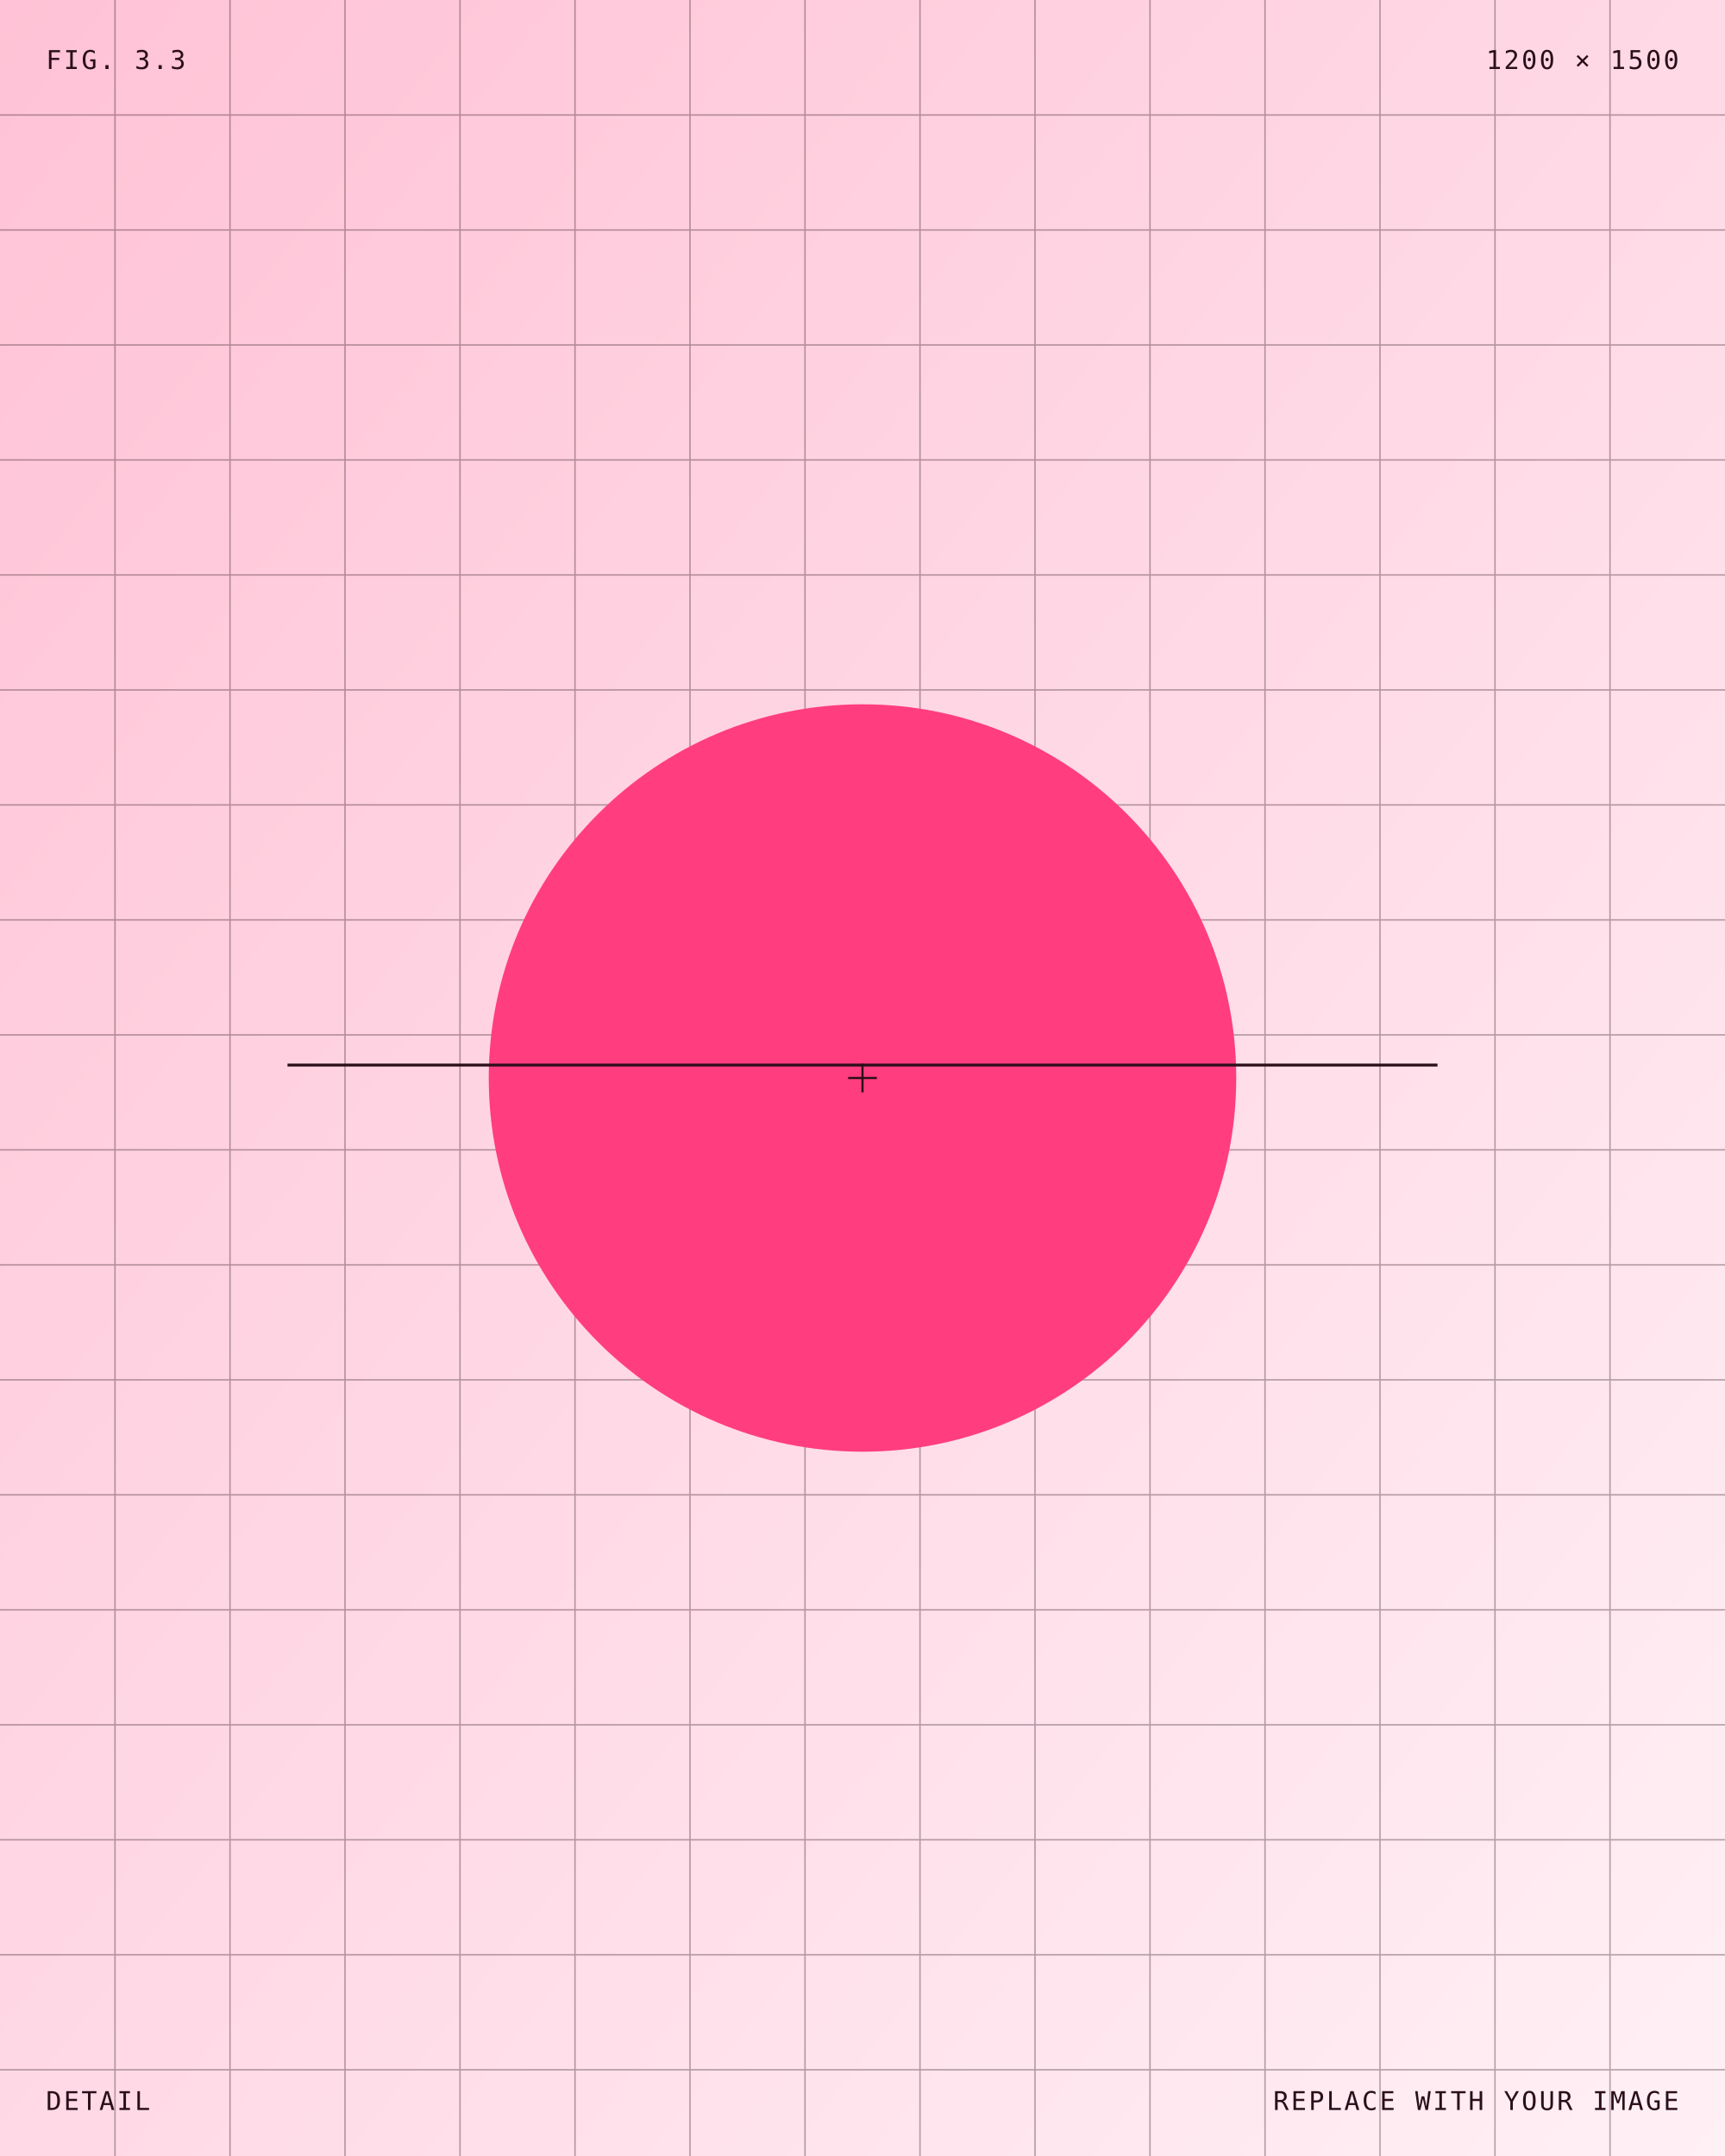
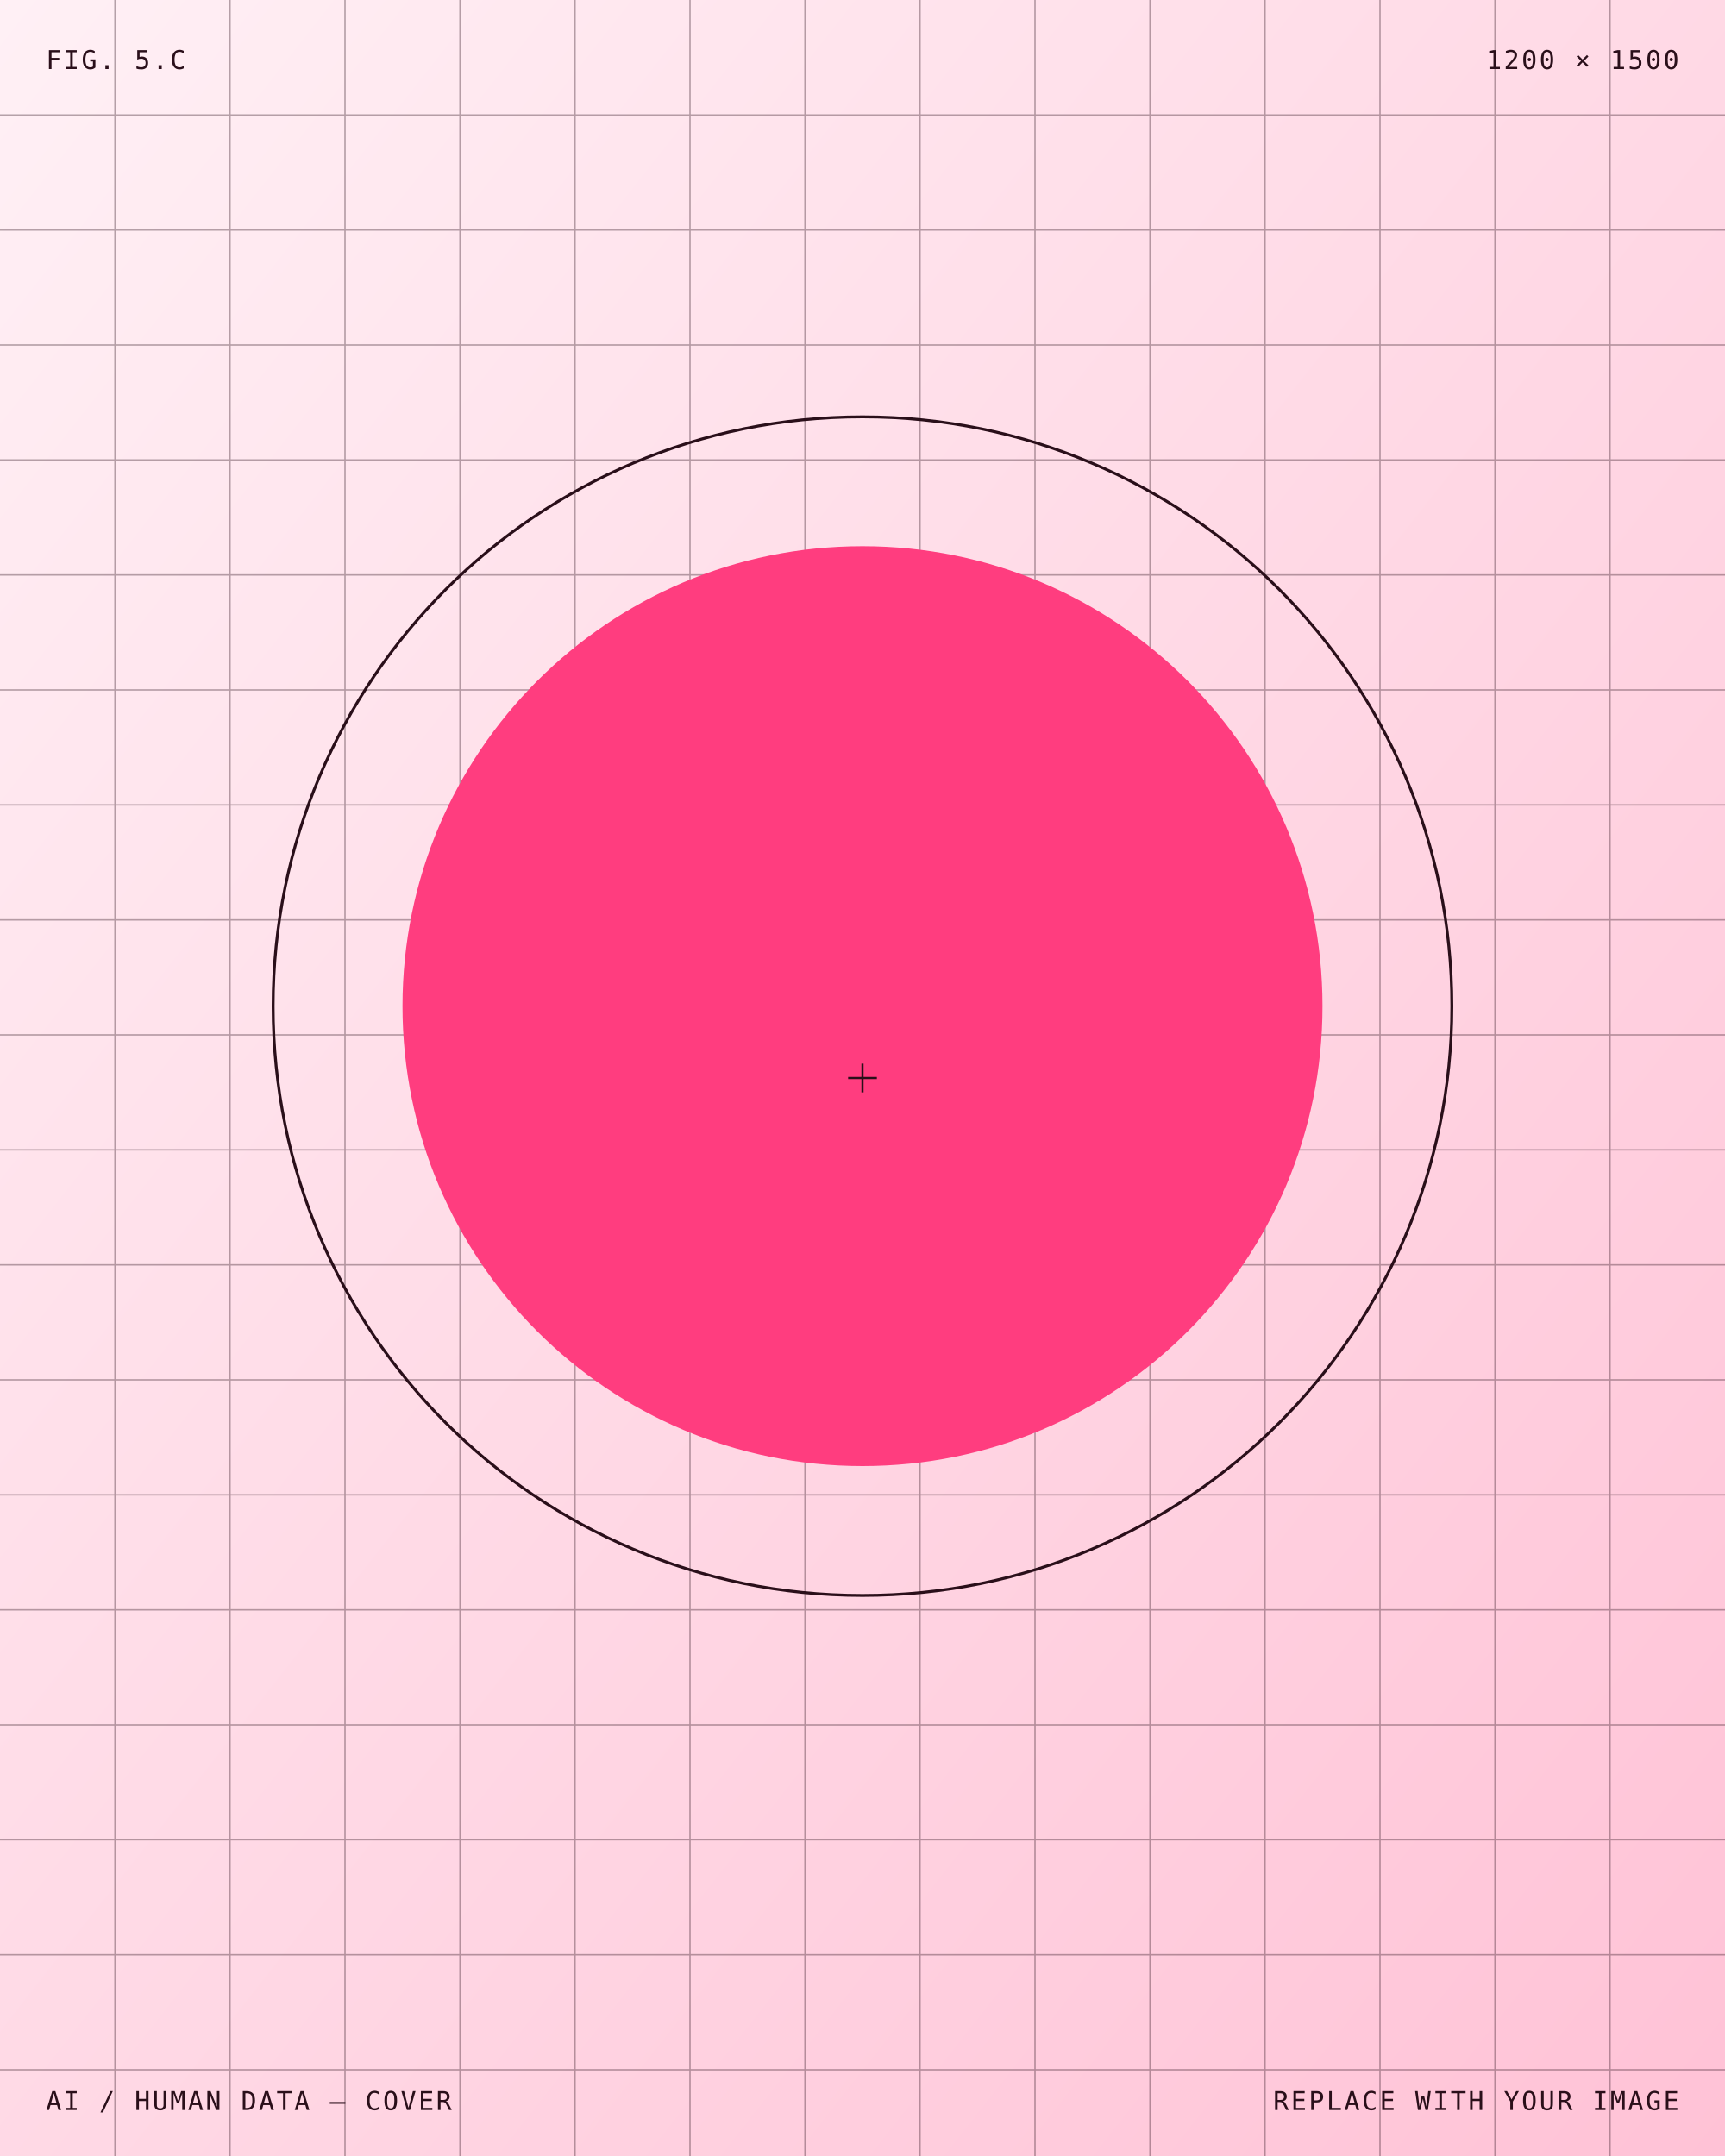
- <svg xmlns="http://www.w3.org/2000/svg" viewBox="0 0 1200 1500" width="1200" height="1500" role="img" aria-label="Detail">
+ <svg xmlns="http://www.w3.org/2000/svg" viewBox="0 0 1200 1500" width="1200" height="1500" role="img" aria-label="AI / Human Data — cover">
  <defs>
    <linearGradient id="g" x1="0" y1="0" x2="1" y2="1">
-       <stop offset="0" stop-color="#ffc2d6" />
-       <stop offset="1" stop-color="#fff0f5" />
+       <stop offset="0" stop-color="#fff0f5" />
+       <stop offset="1" stop-color="#ffc2d6" />
    </linearGradient>
  </defs>
  <rect width="1200" height="1500" fill="url(#g)" />
  <g stroke="#2a0f1a" stroke-width="1" opacity=".35">
    <line x1="80" y1="0" x2="80" y2="1500" />
    <line x1="160" y1="0" x2="160" y2="1500" />
    <line x1="240" y1="0" x2="240" y2="1500" />
    <line x1="320" y1="0" x2="320" y2="1500" />
    <line x1="400" y1="0" x2="400" y2="1500" />
    <line x1="480" y1="0" x2="480" y2="1500" />
    <line x1="560" y1="0" x2="560" y2="1500" />
    <line x1="640" y1="0" x2="640" y2="1500" />
    <line x1="720" y1="0" x2="720" y2="1500" />
    <line x1="800" y1="0" x2="800" y2="1500" />
    <line x1="880" y1="0" x2="880" y2="1500" />
    <line x1="960" y1="0" x2="960" y2="1500" />
    <line x1="1040" y1="0" x2="1040" y2="1500" />
    <line x1="1120" y1="0" x2="1120" y2="1500" />
    <line x1="0" y1="80" x2="1200" y2="80" />
    <line x1="0" y1="160" x2="1200" y2="160" />
    <line x1="0" y1="240" x2="1200" y2="240" />
    <line x1="0" y1="320" x2="1200" y2="320" />
    <line x1="0" y1="400" x2="1200" y2="400" />
    <line x1="0" y1="480" x2="1200" y2="480" />
    <line x1="0" y1="560" x2="1200" y2="560" />
    <line x1="0" y1="640" x2="1200" y2="640" />
    <line x1="0" y1="720" x2="1200" y2="720" />
    <line x1="0" y1="800" x2="1200" y2="800" />
    <line x1="0" y1="880" x2="1200" y2="880" />
    <line x1="0" y1="960" x2="1200" y2="960" />
    <line x1="0" y1="1040" x2="1200" y2="1040" />
    <line x1="0" y1="1120" x2="1200" y2="1120" />
    <line x1="0" y1="1200" x2="1200" y2="1200" />
    <line x1="0" y1="1280" x2="1200" y2="1280" />
    <line x1="0" y1="1360" x2="1200" y2="1360" />
    <line x1="0" y1="1440" x2="1200" y2="1440" />
  </g>
-   <circle cx="600" cy="750" r="260" fill="#ff3d7f" />
-   <rect x="200" y="740" width="800" height="2" fill="#2a0f1a" />
+   <circle cx="600" cy="700" r="320" fill="#ff3d7f" />
+   <circle cx="600" cy="700" r="410" fill="none" stroke="#2a0f1a" stroke-width="2" />
  <g font-family="ui-monospace, Menlo, monospace" font-size="18" fill="#2a0f1a" letter-spacing="1.5">
-     <text x="32" y="48">FIG. 3.3</text>
+     <text x="32" y="48">FIG. 5.C</text>
    <text x="1168" y="48" text-anchor="end">1200 × 1500</text>
-     <text x="32" y="1468">DETAIL</text>
+     <text x="32" y="1468">AI / HUMAN DATA — COVER</text>
    <text x="1168" y="1468" text-anchor="end">REPLACE WITH YOUR IMAGE</text>
  </g>
  <g stroke="#2a0f1a" stroke-width="1.5">
    <path d="M590.0 750.0h20M600.0 740.0v20" />
  </g>
</svg>
